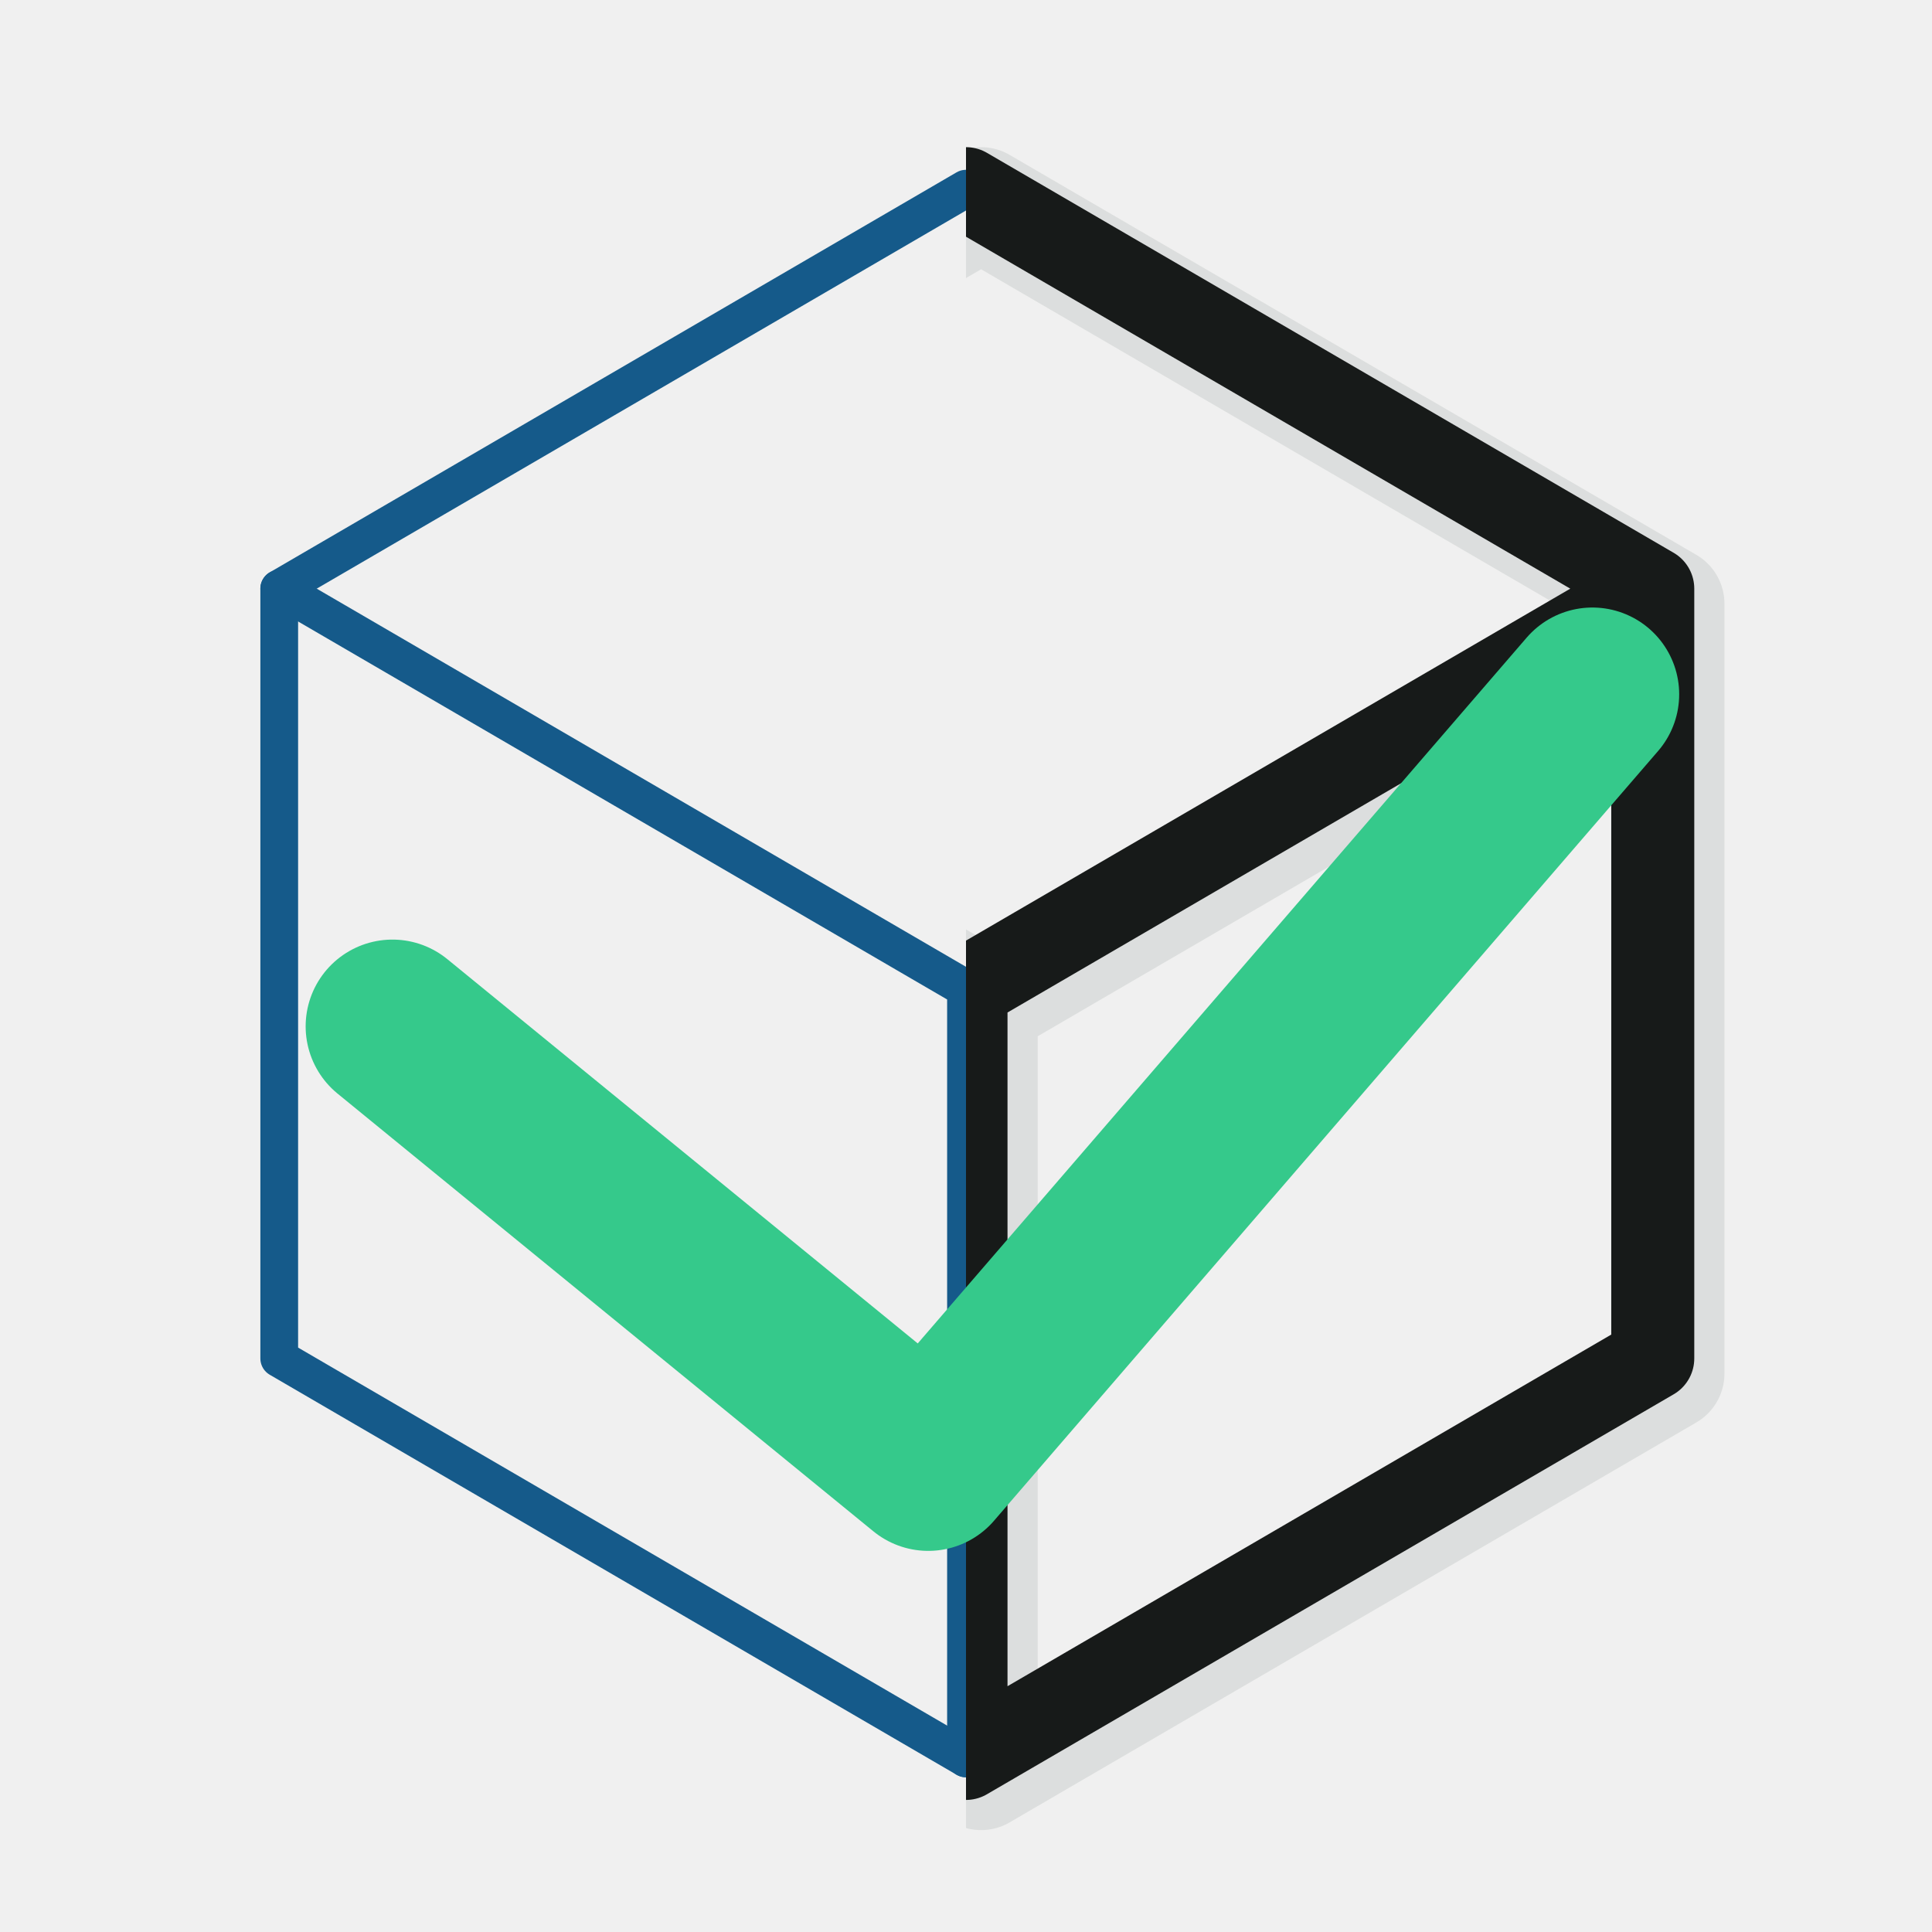
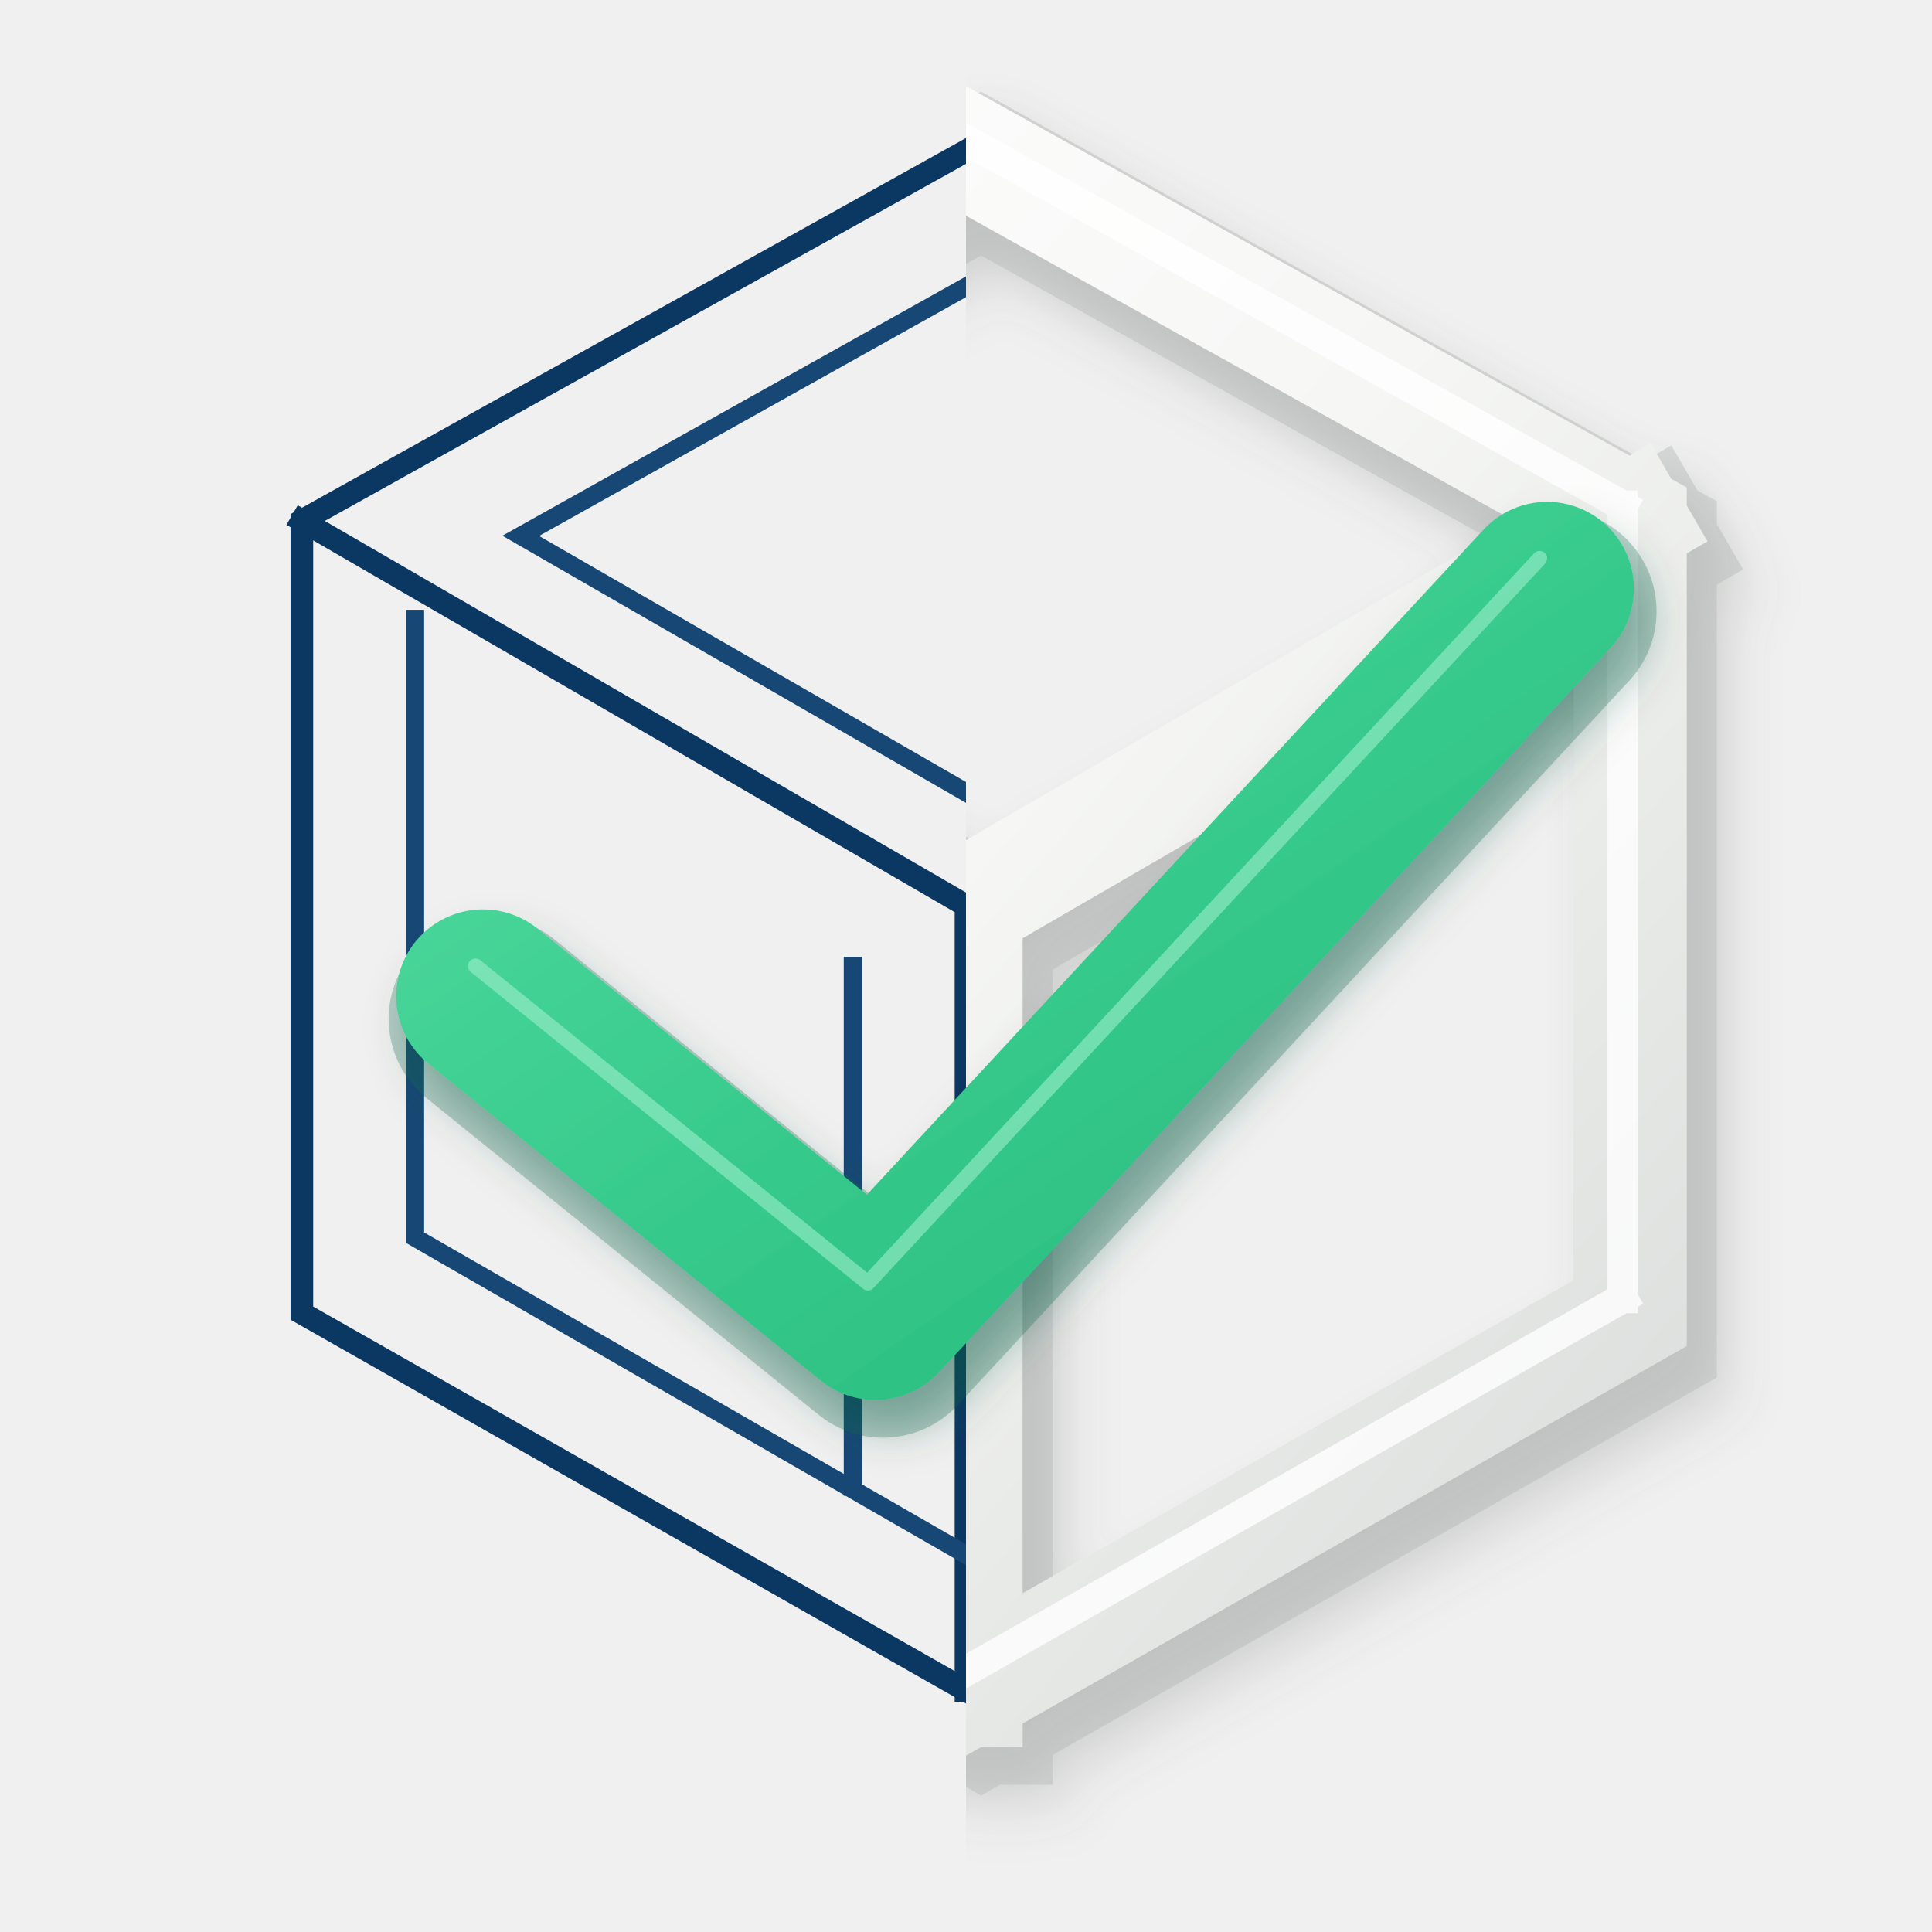
- <svg xmlns="http://www.w3.org/2000/svg" viewBox="0 0 256 256" role="img" aria-labelledby="title">
+ <svg xmlns="http://www.w3.org/2000/svg" viewBox="0 0 256 256" role="img" aria-labelledby="title description">
  <defs>
-     <clipPath id="left">
+     <clipPath id="blueprint-half">
      <rect width="128" height="256" />
    </clipPath>
-     <clipPath id="right">
+     <clipPath id="manufactured-half">
      <rect x="128" width="128" height="256" />
    </clipPath>
+     <linearGradient id="frame-face" x1="0" y1="0" x2="1" y2="1">
+       <stop stop-color="#ffffff" />
+       <stop offset=".48" stop-color="#f6f7f5" />
+       <stop offset="1" stop-color="#d9dcda" />
+     </linearGradient>
+     <linearGradient id="check-face" x1="0" y1="0" x2="1" y2="1">
+       <stop stop-color="#52dba0" />
+       <stop offset=".55" stop-color="#35c98b" />
+       <stop offset="1" stop-color="#26b97c" />
+     </linearGradient>
+     <filter id="frame-shadow" x="-25%" y="-25%" width="160%" height="175%">
+       <feDropShadow dx="3" dy="4" stdDeviation="3" flood-color="#5f6663" flood-opacity=".28" />
+     </filter>
+     <filter id="check-shadow" x="-25%" y="-30%" width="165%" height="185%">
+       <feDropShadow dx="2" dy="4" stdDeviation="3" flood-color="#0b513b" flood-opacity=".34" />
+     </filter>
  </defs>
-   <g fill="none" stroke-linecap="round" stroke-linejoin="round">
-     <g clip-path="url(#left)" stroke="#155A8A" stroke-width="5">
-       <path d="M128 25 219 78v102l-91 53-91-53V78Z" />
-       <path d="m37 78 91 53 91-53M128 131v102" />
+   <g clip-path="url(#manufactured-half)" fill="none" stroke-linecap="square" stroke-linejoin="miter" filter="url(#frame-shadow)">
+     <path d="M128 20 216 69v105l-88 50-88-50V69Zm-88 49 88 51 88-51M128 120v104" stroke="#aeb3b0" stroke-width="19" opacity=".42" transform="translate(2 3)" />
+     <path d="M128 20 216 69v105l-88 50-88-50V69Zm-88 49 88 51 88-51M128 120v104" stroke="url(#frame-face)" stroke-width="15" />
+     <path d="M128 20 216 69M216 69v105M216 174l-88 50" stroke="#ffffff" stroke-width="4" opacity=".78" transform="translate(-1 -2)" />
+   </g>
+   <g clip-path="url(#blueprint-half)" fill="none" stroke-linecap="square" stroke-linejoin="miter">
+     <g stroke="#0b3763" stroke-width="3">
+       <path d="M128 20 216 69v105l-88 50-88-50V69Z" />
+       <path d="m40 69 88 51 88-51M128 120v104" />
    </g>
-     <g clip-path="url(#right)">
-       <path d="M128 25 219 78v102l-91 53-91-53V78Zm-91 53 91 53 91-53M128 131v102" stroke="#B8BEBC" stroke-width="15" opacity=".35" transform="translate(2 2)" />
-       <path d="M128 25 219 78v102l-91 53-91-53V78Zm-91 53 91 53 91-53M128 131v102" stroke="#171A19" stroke-width="11" />
+     <g stroke="#174875" stroke-width="2.4">
+       <path d="M128 38 69 71l59 34" />
+       <path d="M55 82v82l73 42M113 128v69" />
    </g>
-     <path d="m52 136 71 58 88-102" stroke="#35C98B" stroke-width="23" />
  </g>
+   <path d="m64 132 52 42 89-96" fill="none" stroke="#166b50" stroke-width="27" stroke-linecap="round" stroke-linejoin="round" opacity=".28" transform="translate(1 3)" />
+   <path d="m64 132 52 42 89-96" fill="none" stroke="url(#check-face)" stroke-width="23" stroke-linecap="round" stroke-linejoin="round" filter="url(#check-shadow)" />
+   <path d="m64 132 52 42 89-96" fill="none" stroke="#a0f0cd" stroke-width="2" stroke-linecap="round" stroke-linejoin="round" opacity=".58" transform="translate(-1 -4)" />
</svg>
